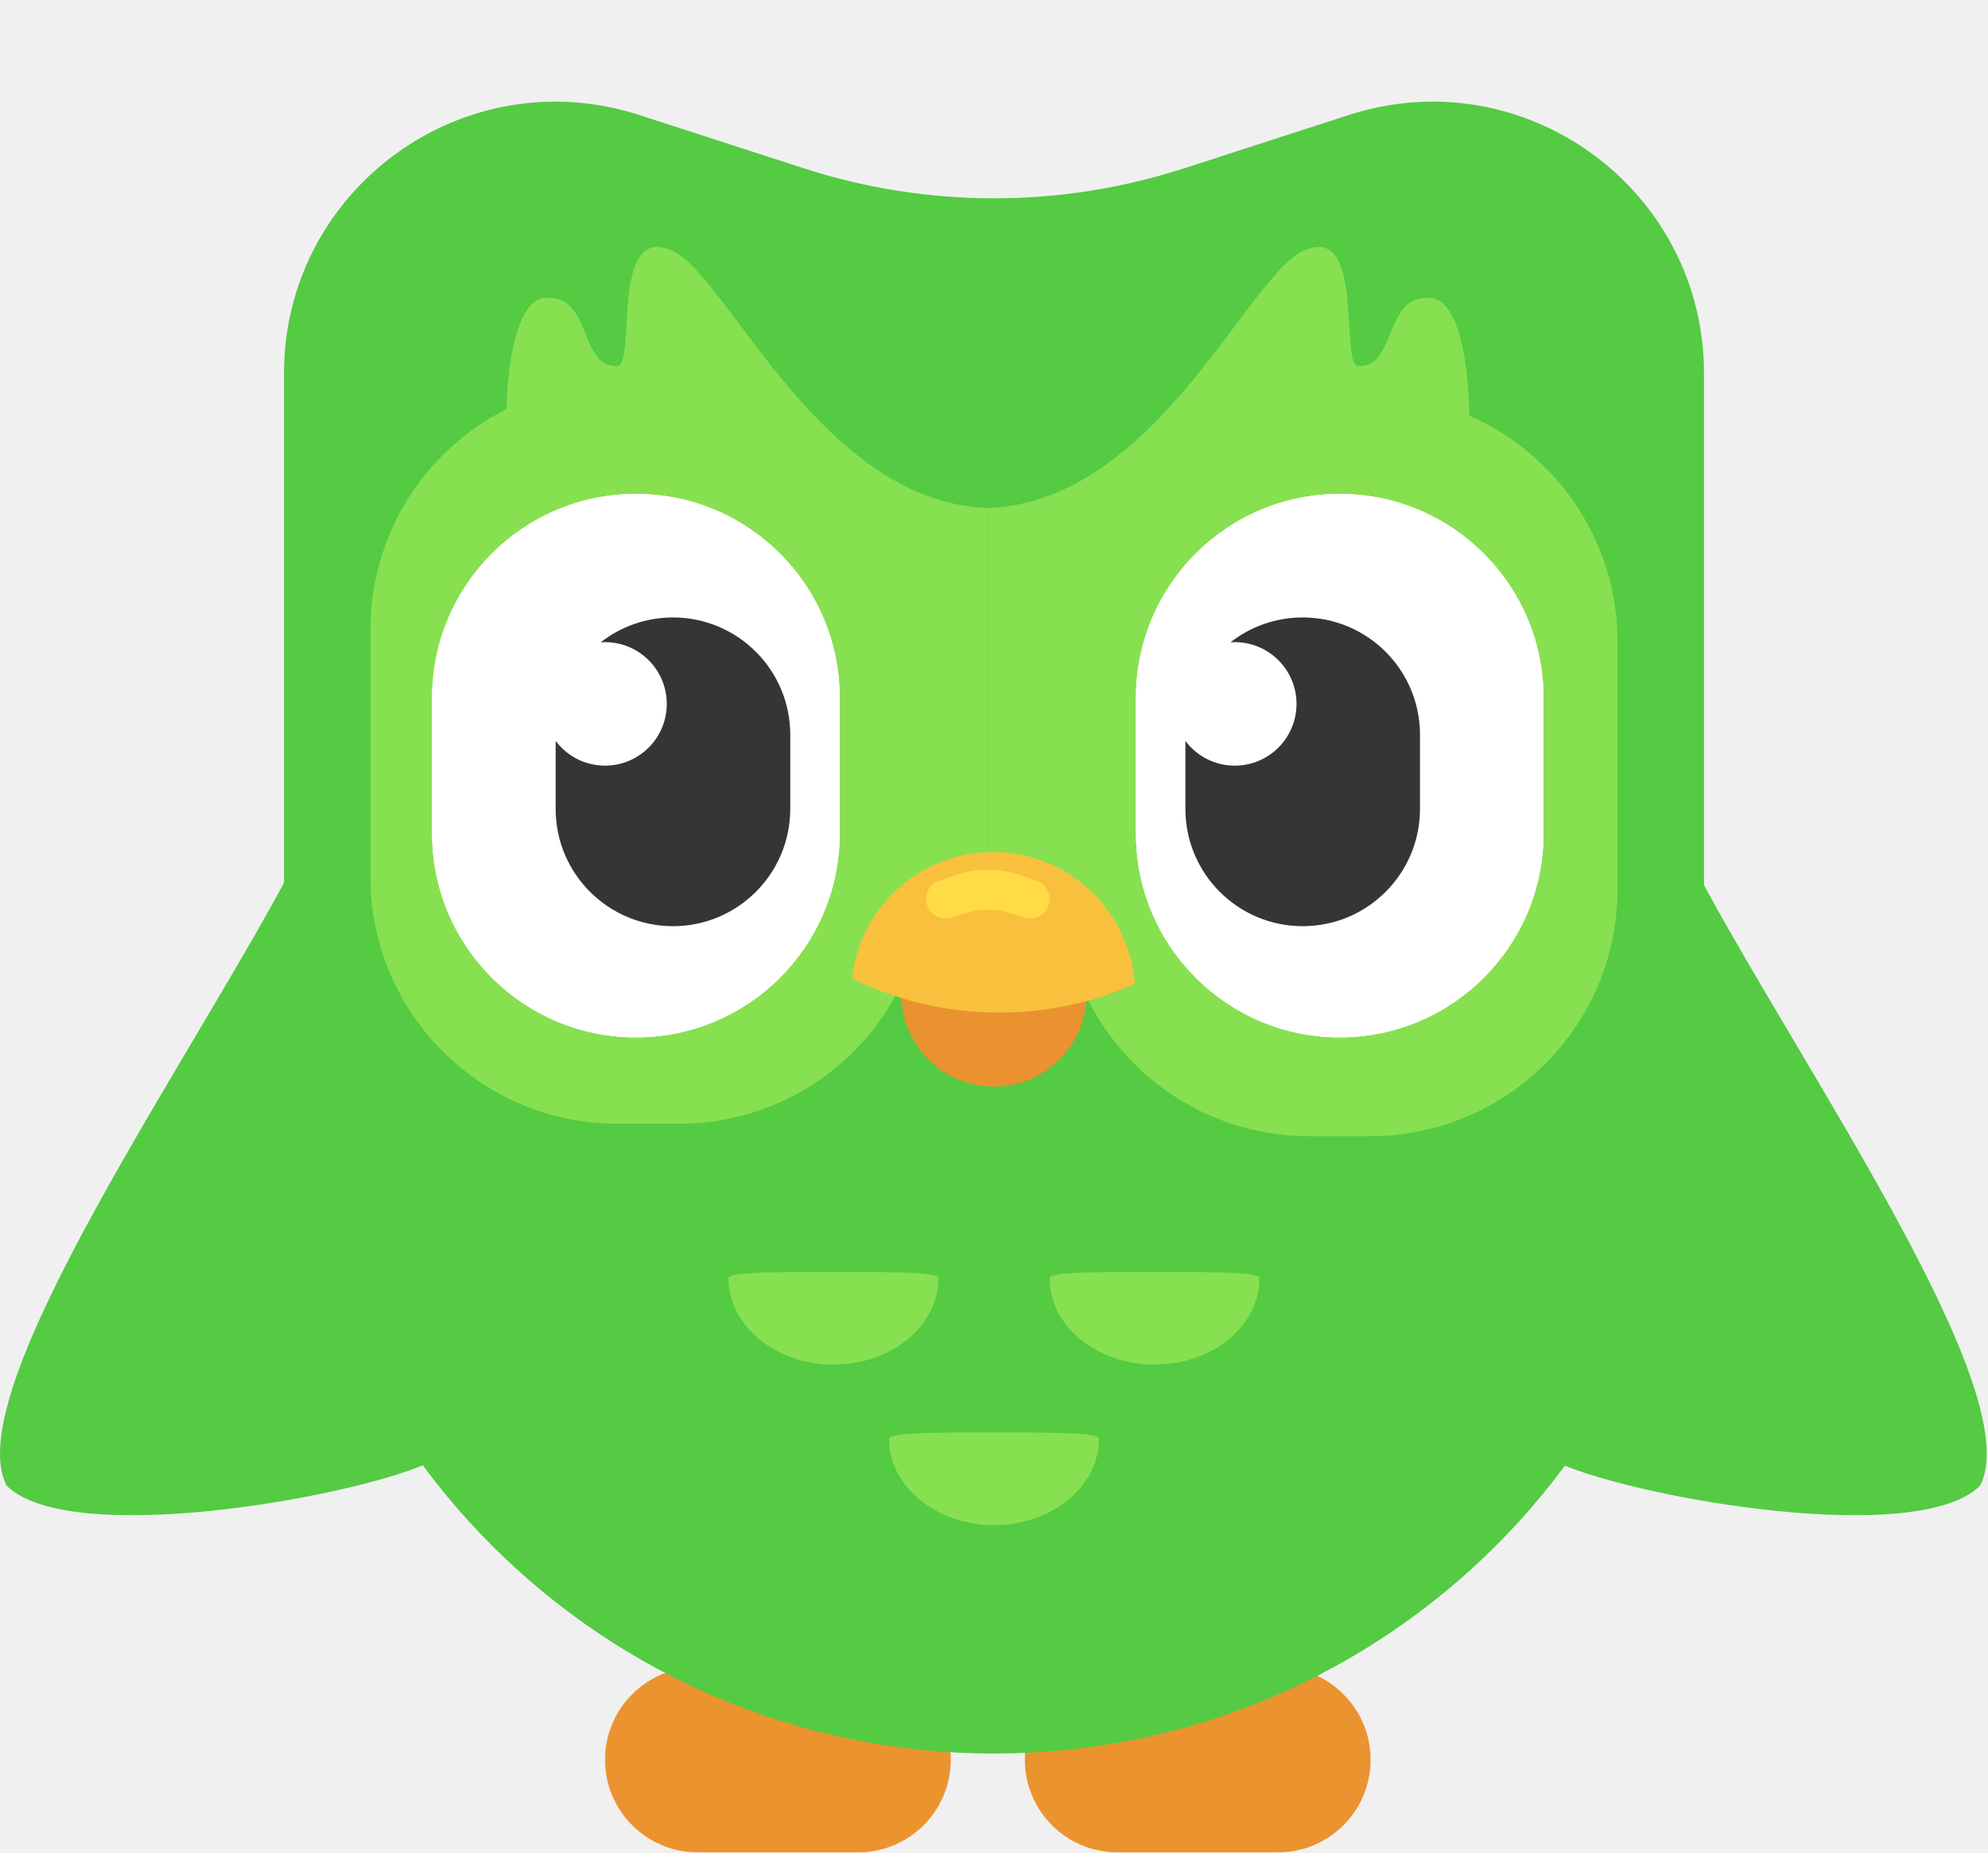
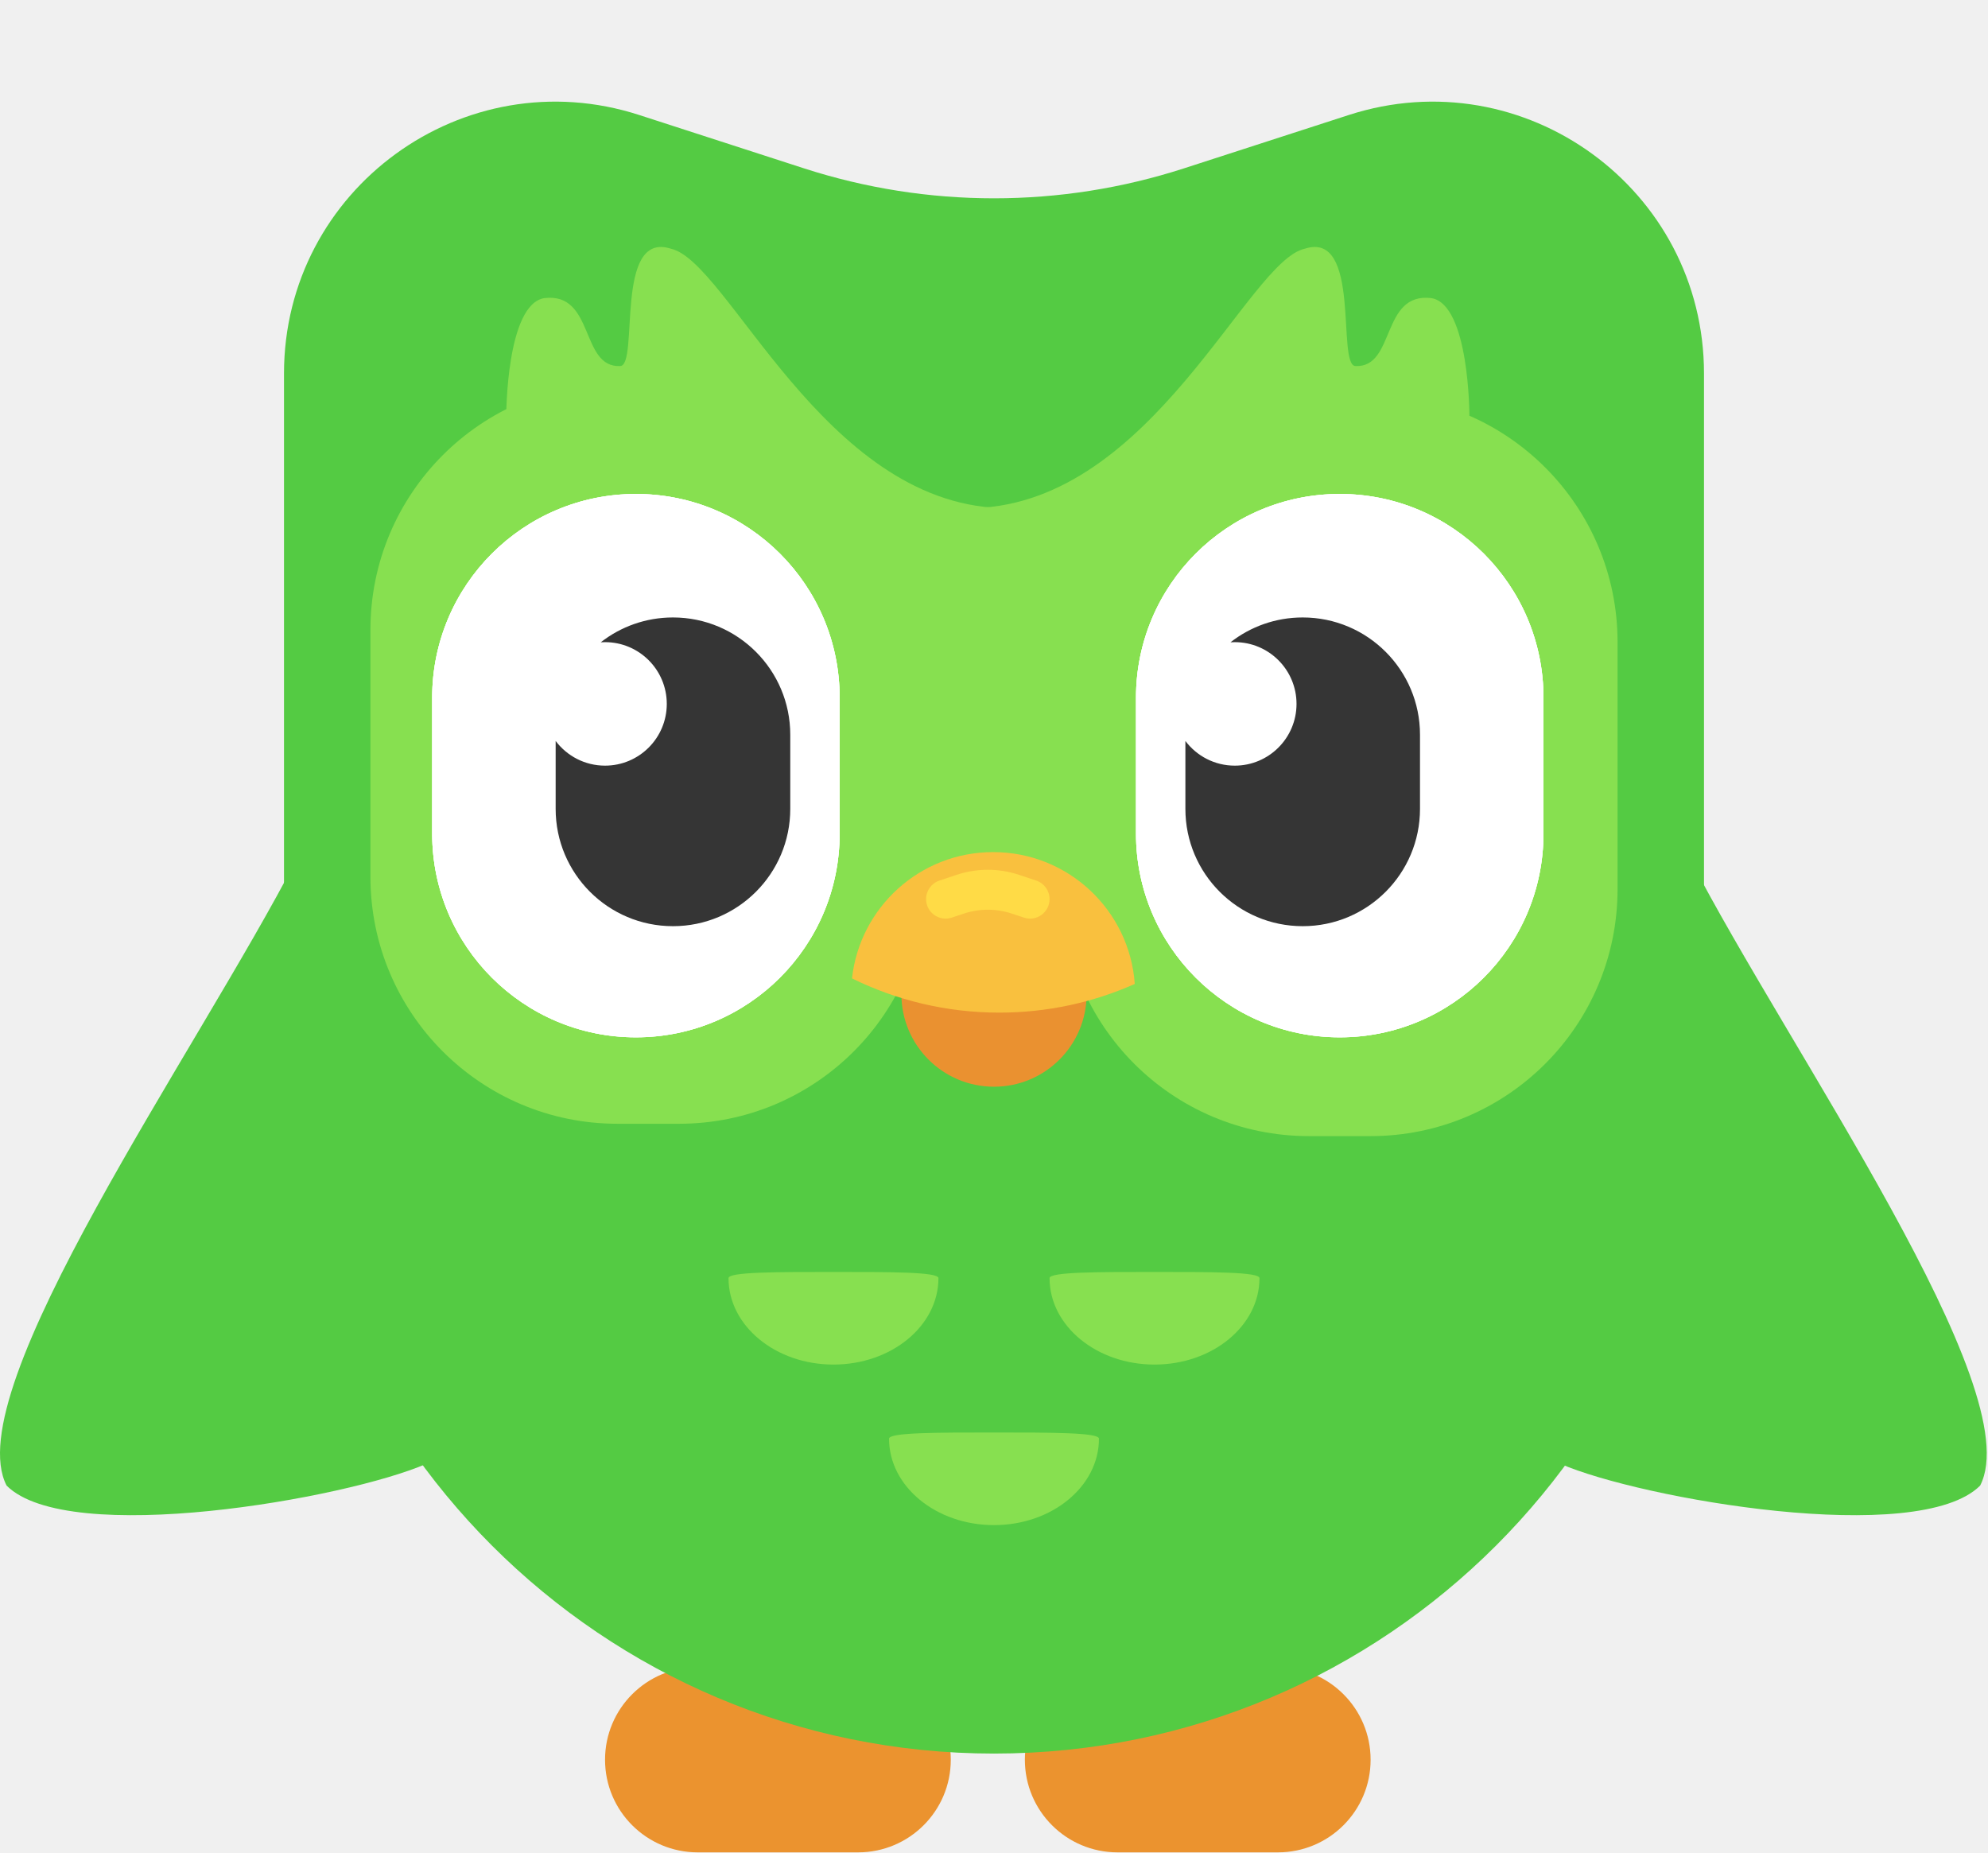
<svg xmlns="http://www.w3.org/2000/svg" width="161" height="150" viewBox="0 0 161 150" fill="none">
  <rect x="49" y="135" width="28" height="15" rx="7.5" fill="#EB932F" />
  <rect x="83" y="135" width="28" height="15" rx="7.5" fill="#EB932F" />
  <circle cx="80.5" cy="84.5" r="57.5" fill="#54CB43" />
  <path d="M23 30.246C23 15.31 37.566 4.715 51.776 9.315L65.101 13.629C75.111 16.869 85.889 16.869 95.899 13.629L109.224 9.315C123.435 4.715 138 15.31 138 30.246V84H23V30.246Z" fill="#54CB43" />
  <path d="M160.363 120.301C155.363 125.302 132.863 121.367 126.363 118.534C124.697 93.034 128.863 54.034 136.863 69.534C144.863 85.034 164.363 112.534 160.363 120.301Z" fill="#54CB43" />
  <path d="M0.535 120.301C5.535 125.302 28.035 121.367 34.535 118.534C36.201 93.034 32.035 54.034 24.035 69.534C16.035 85.034 -3.466 112.534 0.535 120.301Z" fill="#54CB43" />
-   <path d="M44 24.141C41 24.65 41 33.641 41 33.641L63 72.641L80 77.641V41.141C66 40.642 58.5 21.142 54 20.141C49.5 18.642 51.5 29.567 50 29.641C46.825 29.8 48 23.642 44 24.141Z" fill="#87E050" />
-   <path d="M116 24.141C119 24.65 119 33.641 119 33.641L97 72.641L80 77.641V41.141C94 40.642 101.5 21.142 106 20.141C110.5 18.642 108.5 29.567 110 29.641C113.175 29.8 112 23.642 116 24.141Z" fill="#87E050" />
+   <path d="M44.077 24.141C41 24.65 41 33.641 41 33.641L63.564 72.641L81 77.641V41.141C66.641 40.642 58.949 21.142 54.333 20.141C49.718 18.642 51.769 29.567 50.231 29.641C46.975 29.8 48.179 23.642 44.077 24.141Z" fill="#87E050" />
+   <path d="M115.923 24.141C119 24.65 119 33.641 119 33.641L96.436 72.641L79 77.641V41.141C93.359 40.642 101.051 21.142 105.667 20.141C110.282 18.642 108.231 29.567 109.769 29.641C113.025 29.8 111.82 23.642 115.923 24.141Z" fill="#87E050" />
  <rect x="30" y="31" width="45" height="60" rx="20" fill="#87E050" />
  <rect x="86" y="32" width="45" height="60" rx="20" fill="#87E050" />
  <rect x="35" y="40" width="33" height="44" rx="16.5" fill="white" />
  <rect x="35" y="40" width="33" height="44" rx="16.5" fill="white" />
  <rect x="35" y="40" width="33" height="44" rx="16.5" fill="white" />
  <rect x="92" y="40" width="33" height="44" rx="16.5" fill="white" />
  <rect x="92" y="40" width="33" height="44" rx="16.5" fill="white" />
  <rect x="92" y="40" width="33" height="44" rx="16.5" fill="white" />
  <path fill-rule="evenodd" clip-rule="evenodd" d="M48.653 52.012C48.768 52.004 48.883 52 49 52C51.761 52 54 54.239 54 57C54 59.761 51.761 62 49 62C47.364 62 45.912 61.215 45 60.001V65.5C45 70.747 49.253 75 54.5 75C59.747 75 64 70.747 64 65.5V59.5C64 54.253 59.747 50 54.5 50C52.295 50 50.265 50.751 48.653 52.012Z" fill="white" />
  <path fill-rule="evenodd" clip-rule="evenodd" d="M48.653 52.012C48.768 52.004 48.883 52 49 52C51.761 52 54 54.239 54 57C54 59.761 51.761 62 49 62C47.364 62 45.912 61.215 45 60.001V65.5C45 70.747 49.253 75 54.5 75C59.747 75 64 70.747 64 65.5V59.5C64 54.253 59.747 50 54.5 50C52.295 50 50.265 50.751 48.653 52.012Z" fill="white" />
  <path fill-rule="evenodd" clip-rule="evenodd" d="M48.653 52.012C48.768 52.004 48.883 52 49 52C51.761 52 54 54.239 54 57C54 59.761 51.761 62 49 62C47.364 62 45.912 61.215 45 60.001V65.5C45 70.747 49.253 75 54.5 75C59.747 75 64 70.747 64 65.5V59.5C64 54.253 59.747 50 54.5 50C52.295 50 50.265 50.751 48.653 52.012Z" fill="#353535" />
  <path fill-rule="evenodd" clip-rule="evenodd" d="M99.653 52.012C99.768 52.004 99.883 52 100 52C102.761 52 105 54.239 105 57C105 59.761 102.761 62 100 62C98.364 62 96.912 61.215 96 60.001V65.5C96 70.747 100.253 75 105.5 75C110.747 75 115 70.747 115 65.5V59.5C115 54.253 110.747 50 105.5 50C103.295 50 101.265 50.751 99.653 52.012Z" fill="white" />
  <path fill-rule="evenodd" clip-rule="evenodd" d="M99.653 52.012C99.768 52.004 99.883 52 100 52C102.761 52 105 54.239 105 57C105 59.761 102.761 62 100 62C98.364 62 96.912 61.215 96 60.001V65.5C96 70.747 100.253 75 105.5 75C110.747 75 115 70.747 115 65.5V59.5C115 54.253 110.747 50 105.5 50C103.295 50 101.265 50.751 99.653 52.012Z" fill="white" />
  <path fill-rule="evenodd" clip-rule="evenodd" d="M99.653 52.012C99.768 52.004 99.883 52 100 52C102.761 52 105 54.239 105 57C105 59.761 102.761 62 100 62C98.364 62 96.912 61.215 96 60.001V65.5C96 70.747 100.253 75 105.5 75C110.747 75 115 70.747 115 65.5V59.5C115 54.253 110.747 50 105.5 50C103.295 50 101.265 50.751 99.653 52.012Z" fill="#353535" />
  <circle cx="80.5" cy="80.5" r="7.5" fill="#EA9130" />
  <path fill-rule="evenodd" clip-rule="evenodd" d="M69 79.228C69.633 73.475 74.509 69 80.43 69C86.505 69 91.48 73.71 91.901 79.678C88.549 81.171 84.837 82 80.93 82C76.648 82 72.598 81.003 69 79.228Z" fill="#F9C03E" />
  <path d="M75 72.806C75 72.126 75.436 71.522 76.081 71.306L77.47 70.843C79.112 70.296 80.888 70.296 82.53 70.843L83.919 71.306C84.565 71.522 85 72.126 85 72.806C85 73.885 83.943 74.648 82.919 74.306L81.953 73.984C80.685 73.562 79.315 73.562 78.048 73.984L77.081 74.306C76.057 74.648 75 73.885 75 72.806Z" fill="#FFDB46" />
  <path d="M102 103.5C102 107.366 98.194 110.5 93.5 110.5C88.806 110.5 85 107.366 85 103.5C85 103 88.806 103 93.5 103C98.194 103 102 103 102 103.5Z" fill="#87E050" />
  <path d="M76 103.5C76 107.366 72.194 110.5 67.5 110.5C62.806 110.5 59 107.366 59 103.5C59 103 62.806 103 67.5 103C72.194 103 76 103 76 103.5Z" fill="#87E050" />
  <path d="M89 116.5C89 120.366 85.194 123.5 80.5 123.5C75.806 123.5 72 120.366 72 116.5C72 116 75.806 116 80.5 116C85.194 116 89 116 89 116.5Z" fill="#87E050" />
</svg>
